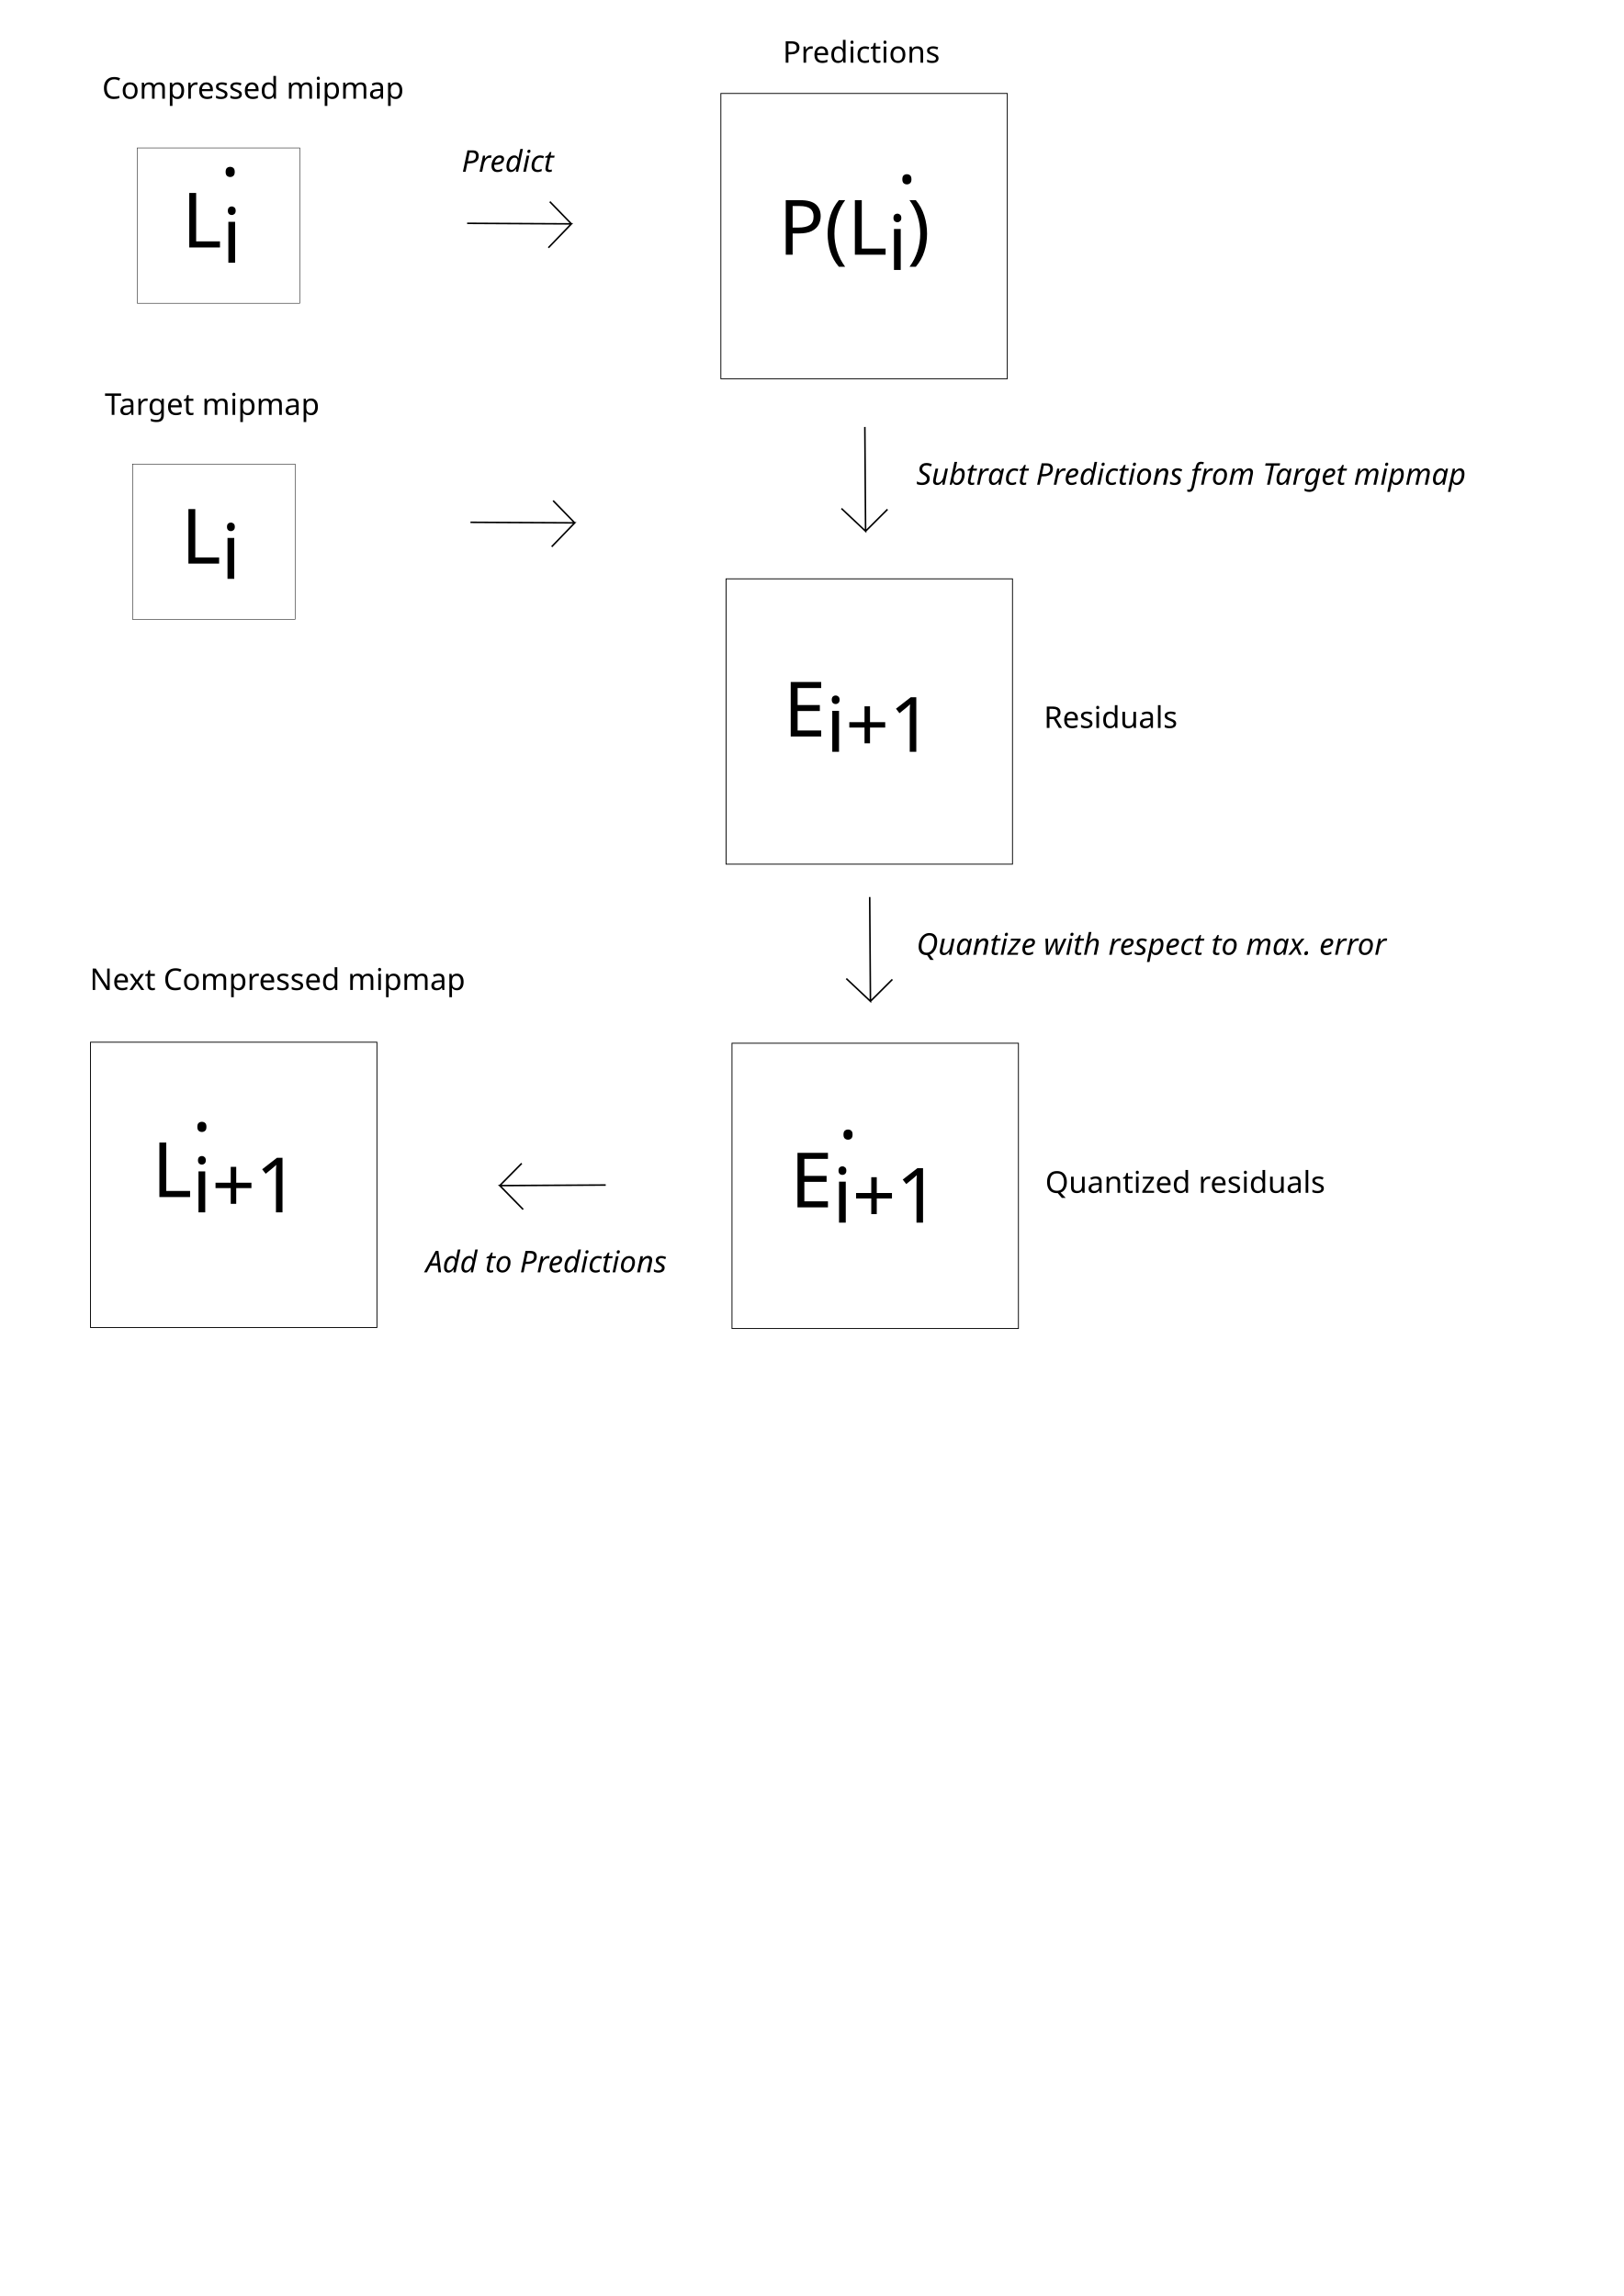
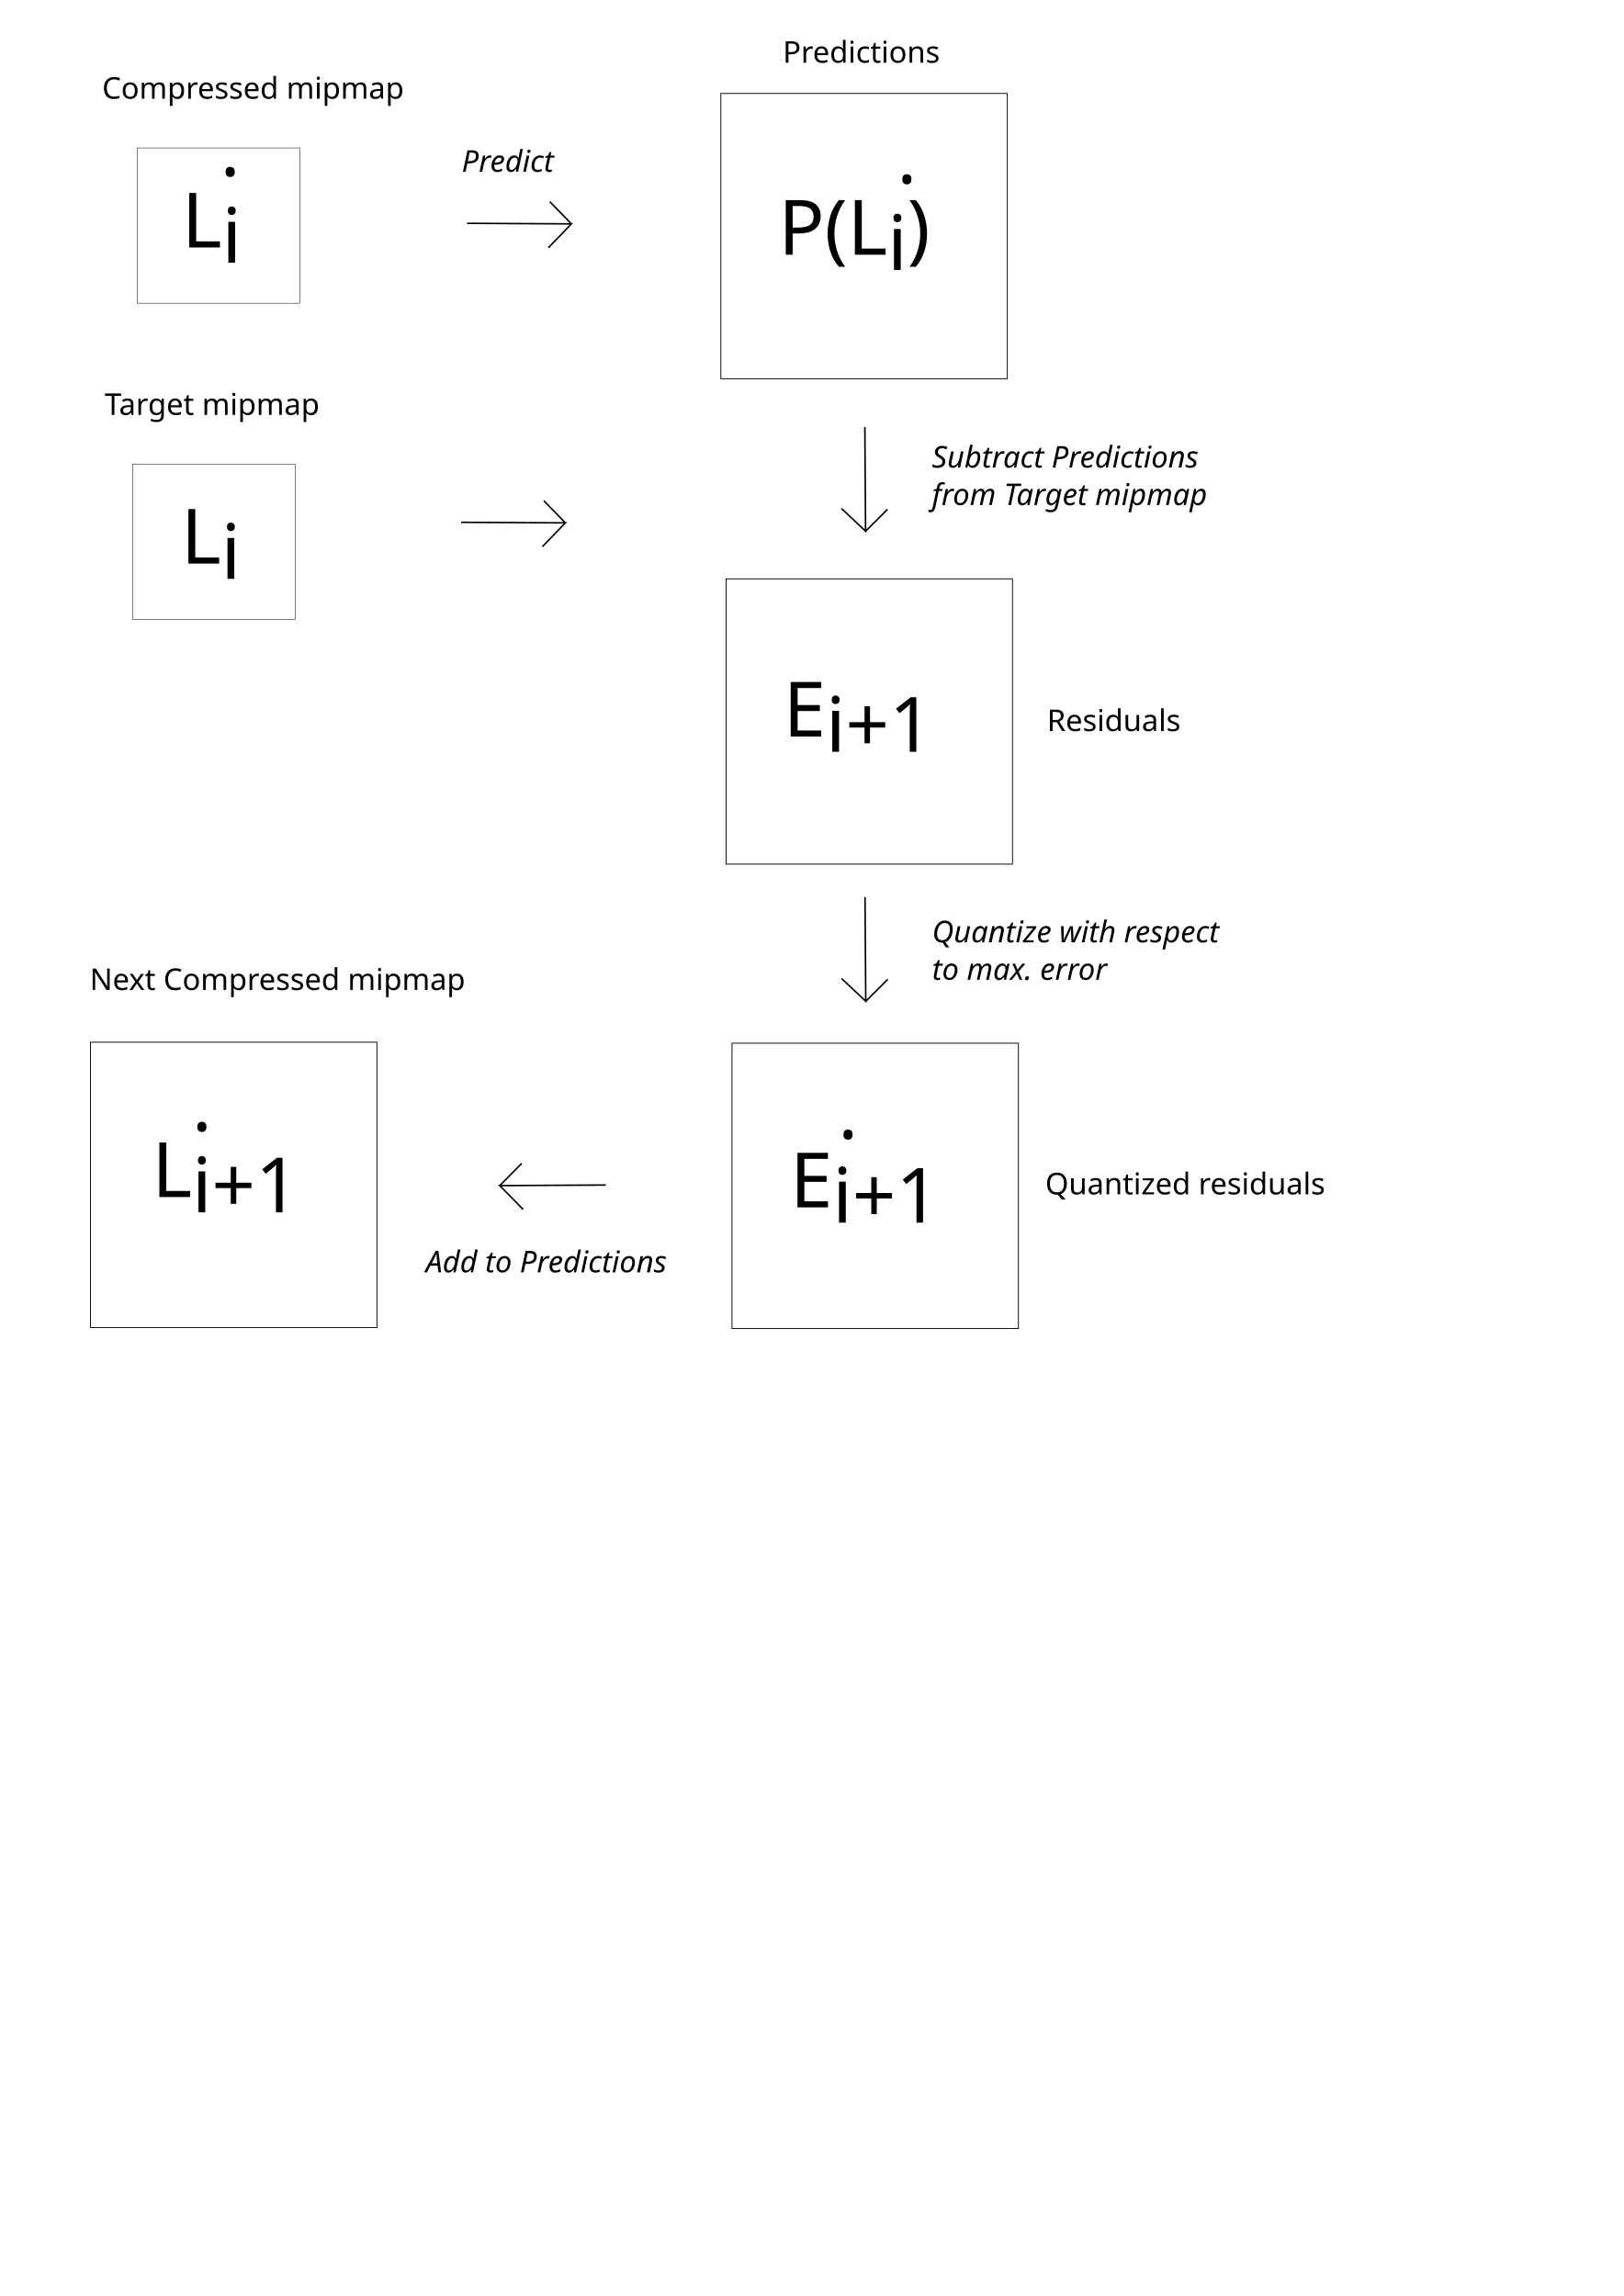
<svg xmlns="http://www.w3.org/2000/svg" width="210mm" height="297mm" viewBox="0 0 744.094 1052.362" id="svg4298" version="1.1">
  <defs id="defs4300" />
  <g id="layer1">
    <rect style="opacity:1;fill:none;fill-opacity:1;stroke:#000000;stroke-width:0.393;stroke-linecap:square;stroke-miterlimit:4;stroke-dasharray:none;stroke-dashoffset:0;stroke-opacity:1" id="rect5892-2" width="131.262" height="130.768" x="41.475" y="477.688" />
    <rect style="opacity:1;fill:none;fill-opacity:1;stroke:#000000;stroke-width:0.218;stroke-linecap:square;stroke-miterlimit:4;stroke-dasharray:none;stroke-dashoffset:0;stroke-opacity:1" id="rect5892-0-2" width="74.484" height="71.188" x="62.905" y="67.798" />
    <text xml:space="preserve" style="font-style:normal;font-weight:normal;font-size:13.75px;line-height:125%;font-family:sans-serif;letter-spacing:0px;word-spacing:0px;fill:#000000;fill-opacity:1;stroke:none;stroke-width:1px;stroke-linecap:butt;stroke-linejoin:miter;stroke-opacity:1" x="46.795" y="45.248" id="text5975">
      <tspan id="tspan5977" x="46.795" y="45.248" style="font-size:13.75px">Compressed mipmap</tspan>
    </text>
    <rect style="opacity:1;fill:none;fill-opacity:1;stroke:#000000;stroke-width:0.393;stroke-linecap:square;stroke-miterlimit:4;stroke-dasharray:none;stroke-dashoffset:0;stroke-opacity:1" id="rect5892-2-8" width="131.262" height="130.768" x="335.452" y="478.155" />
    <rect style="opacity:1;fill:none;fill-opacity:1;stroke:#000000;stroke-width:0.393;stroke-linecap:square;stroke-miterlimit:4;stroke-dasharray:none;stroke-dashoffset:0;stroke-opacity:1" id="rect5892-2-8-0" width="131.262" height="130.768" x="330.349" y="42.832" />
    <text xml:space="preserve" style="font-style:normal;font-weight:normal;font-size:13.75px;line-height:125%;font-family:sans-serif;letter-spacing:0px;word-spacing:0px;fill:#000000;fill-opacity:1;stroke:none;stroke-width:1px;stroke-linecap:butt;stroke-linejoin:miter;stroke-opacity:1" x="358.738" y="28.733" id="text5965-9">
      <tspan id="tspan5967-3" x="358.738" y="28.733" style="font-size:13.75px">Predictions</tspan>
    </text>
    <path style="fill:none;fill-rule:evenodd;stroke:#000000;stroke-width:0.711px;stroke-linecap:butt;stroke-linejoin:miter;stroke-opacity:1" d="m 396.338,195.699 0.335,47.77 -11.061,-10.402 11.061,10.402 10.055,-10.016" id="path5979-2-2-5-9" />
-     <text xml:space="preserve" style="font-style:italic;font-variant:normal;font-weight:normal;font-stretch:normal;font-size:13.75px;line-height:125%;font-family:sans-serif;-inkscape-font-specification:'sans-serif Italic';letter-spacing:0px;word-spacing:0px;fill:#000000;fill-opacity:1;stroke:none;stroke-width:1px;stroke-linecap:butt;stroke-linejoin:miter;stroke-opacity:1" x="419.912" y="222.165" id="text5965-9-2">
-       <tspan id="tspan5967-3-2" x="419.912" y="222.165" style="font-style:italic;font-variant:normal;font-weight:normal;font-stretch:normal;font-size:13.75px;font-family:sans-serif;-inkscape-font-specification:'sans-serif Italic'">Subtract Predictions from Target mipmap</tspan>
+     <text xml:space="preserve" style="font-style:italic;font-variant:normal;font-weight:normal;font-stretch:normal;font-size:13.75px;line-height:125%;font-family:sans-serif;-inkscape-font-specification:'sans-serif Italic';letter-spacing:0px;word-spacing:0px;fill:#000000;fill-opacity:1;stroke:none;stroke-width:1px;stroke-linecap:butt;stroke-linejoin:miter;stroke-opacity:1" x="427.055" y="214.308" id="text5965-9-2">
+       <tspan id="tspan5967-3-2" x="427.055" y="214.308" style="font-style:italic;font-variant:normal;font-weight:normal;font-stretch:normal;font-size:13.75px;font-family:sans-serif;-inkscape-font-specification:'sans-serif Italic'">Subtract Predictions </tspan>
+       <tspan x="427.055" y="231.495" style="font-style:italic;font-variant:normal;font-weight:normal;font-stretch:normal;font-size:13.75px;font-family:sans-serif;-inkscape-font-specification:'sans-serif Italic'" id="tspan4772">from Target mipmap</tspan>
    </text>
    <rect style="opacity:1;fill:none;fill-opacity:1;stroke:#000000;stroke-width:0.393;stroke-linecap:square;stroke-miterlimit:4;stroke-dasharray:none;stroke-dashoffset:0;stroke-opacity:1" id="rect5892-2-0" width="131.262" height="130.768" x="332.737" y="265.311" />
-     <text xml:space="preserve" style="font-style:normal;font-weight:normal;font-size:13.75px;line-height:125%;font-family:sans-serif;letter-spacing:0px;word-spacing:0px;fill:#000000;fill-opacity:1;stroke:none;stroke-width:1px;stroke-linecap:butt;stroke-linejoin:miter;stroke-opacity:1" x="478.376" y="333.65" id="text5965-8">
-       <tspan id="tspan5967-2" x="478.376" y="333.65" style="font-size:13.75px">Residuals</tspan>
+     <text xml:space="preserve" style="font-style:normal;font-weight:normal;font-size:13.75px;line-height:125%;font-family:sans-serif;letter-spacing:0px;word-spacing:0px;fill:#000000;fill-opacity:1;stroke:none;stroke-width:1px;stroke-linecap:butt;stroke-linejoin:miter;stroke-opacity:1" x="479.804" y="335.079" id="text5965-8">
+       <tspan id="tspan5967-2" x="479.804" y="335.079" style="font-size:13.75px">Residuals</tspan>
    </text>
    <path style="fill:none;fill-rule:evenodd;stroke:#000000;stroke-width:0.711px;stroke-linecap:butt;stroke-linejoin:miter;stroke-opacity:1" d="m 214.077,102.355 47.77,0.256 -10.538,10.931 10.538,-10.931 -9.891,-10.178" id="path5979-2-2-5-9-3" />
-     <text xml:space="preserve" style="font-style:normal;font-weight:normal;font-size:13.75px;line-height:125%;font-family:sans-serif;letter-spacing:0px;word-spacing:0px;fill:#000000;fill-opacity:1;stroke:none;stroke-width:1px;stroke-linecap:butt;stroke-linejoin:miter;stroke-opacity:1" x="478.997" y="546.72" id="text5965-8-9">
-       <tspan id="tspan5967-2-3" x="478.997" y="546.72" style="font-size:13.75px">Quantized residuals</tspan>
+     <text xml:space="preserve" style="font-style:normal;font-weight:normal;font-size:13.75px;line-height:125%;font-family:sans-serif;letter-spacing:0px;word-spacing:0px;fill:#000000;fill-opacity:1;stroke:none;stroke-width:1px;stroke-linecap:butt;stroke-linejoin:miter;stroke-opacity:1" x="478.997" y="547.434" id="text5965-8-9">
+       <tspan id="tspan5967-2-3" x="478.997" y="547.434" style="font-size:13.75px">Quantized residuals</tspan>
    </text>
-     <path style="fill:none;fill-rule:evenodd;stroke:#000000;stroke-width:0.711px;stroke-linecap:butt;stroke-linejoin:miter;stroke-opacity:1" d="m 398.56,411.157 0.335,47.77 -11.061,-10.402 11.061,10.402 10.055,-10.016" id="path5979-2-2-5-9-5" />
-     <text xml:space="preserve" style="font-style:italic;font-variant:normal;font-weight:normal;font-stretch:normal;font-size:13.75px;line-height:125%;font-family:sans-serif;-inkscape-font-specification:'sans-serif Italic';letter-spacing:0px;word-spacing:0px;fill:#000000;fill-opacity:1;stroke:none;stroke-width:1px;stroke-linecap:butt;stroke-linejoin:miter;stroke-opacity:1" x="419.991" y="437.623" id="text5965-9-2-4">
-       <tspan id="tspan5967-3-2-1" x="419.991" y="437.623" style="font-style:italic;font-variant:normal;font-weight:normal;font-stretch:normal;font-size:13.75px;font-family:sans-serif;-inkscape-font-specification:'sans-serif Italic'">Quantize with respect to max. error</tspan>
+     <path style="fill:none;fill-rule:evenodd;stroke:#000000;stroke-width:0.711px;stroke-linecap:butt;stroke-linejoin:miter;stroke-opacity:1" d="m 396.417,411.157 0.335,47.77 -11.061,-10.402 11.061,10.402 10.055,-10.016" id="path5979-2-2-5-9-5" />
+     <text xml:space="preserve" style="font-style:italic;font-variant:normal;font-weight:normal;font-stretch:normal;font-size:13.75px;line-height:125%;font-family:sans-serif;-inkscape-font-specification:'sans-serif Italic';letter-spacing:0px;word-spacing:0px;fill:#000000;fill-opacity:1;stroke:none;stroke-width:1px;stroke-linecap:butt;stroke-linejoin:miter;stroke-opacity:1" x="427.134" y="431.909" id="text5965-9-2-4">
+       <tspan id="tspan5967-3-2-1" x="427.134" y="431.909" style="font-style:italic;font-variant:normal;font-weight:normal;font-stretch:normal;font-size:13.75px;font-family:sans-serif;-inkscape-font-specification:'sans-serif Italic'">Quantize with respect</tspan>
+       <tspan x="427.134" y="449.096" style="font-style:italic;font-variant:normal;font-weight:normal;font-stretch:normal;font-size:13.75px;font-family:sans-serif;-inkscape-font-specification:'sans-serif Italic'" id="tspan4766">to max. error</tspan>
    </text>
    <path style="fill:none;fill-rule:evenodd;stroke:#000000;stroke-width:0.717px;stroke-linecap:butt;stroke-linejoin:miter;stroke-opacity:1" d="m 277.583,543.154 -48.544,0.256 10.708,10.931 -10.708,-10.931 10.051,-10.179" id="path5979-2-2-5-9-3-4" />
    <text xml:space="preserve" style="font-style:italic;font-variant:normal;font-weight:normal;font-stretch:normal;font-size:13.75px;line-height:125%;font-family:sans-serif;-inkscape-font-specification:'sans-serif Italic';letter-spacing:0px;word-spacing:0px;fill:#000000;fill-opacity:1;stroke:none;stroke-width:1px;stroke-linecap:butt;stroke-linejoin:miter;stroke-opacity:1" x="195.079" y="583.171" id="text5965-9-2-4-4">
      <tspan id="tspan5967-3-2-1-9" x="195.079" y="583.171" style="font-style:italic;font-variant:normal;font-weight:normal;font-stretch:normal;font-size:13.75px;font-family:sans-serif;-inkscape-font-specification:'sans-serif Italic'">Add to Predictions</tspan>
    </text>
    <text xml:space="preserve" style="font-style:normal;font-weight:normal;font-size:13.75px;line-height:125%;font-family:sans-serif;letter-spacing:0px;word-spacing:0px;fill:#000000;fill-opacity:1;stroke:none;stroke-width:1px;stroke-linecap:butt;stroke-linejoin:miter;stroke-opacity:1" x="41.147" y="453.752" id="text5975-4">
      <tspan id="tspan5977-4" x="41.147" y="453.752" style="font-size:13.75px">Next Compressed mipmap</tspan>
    </text>
    <rect style="opacity:1;fill:none;fill-opacity:1;stroke:#000000;stroke-width:0.218;stroke-linecap:square;stroke-miterlimit:4;stroke-dasharray:none;stroke-dashoffset:0;stroke-opacity:1" id="rect5892-0-2-4" width="74.484" height="71.188" x="60.743" y="212.687" />
    <text xml:space="preserve" style="font-style:normal;font-weight:normal;font-size:13.75px;line-height:125%;font-family:sans-serif;letter-spacing:0px;word-spacing:0px;fill:#000000;fill-opacity:1;stroke:none;stroke-width:1px;stroke-linecap:butt;stroke-linejoin:miter;stroke-opacity:1" x="47.997" y="190.153" id="text5975-2">
      <tspan id="tspan5977-8" x="47.997" y="190.153" style="font-size:13.75px">Target mipmap</tspan>
    </text>
-     <path style="fill:none;fill-rule:evenodd;stroke:#000000;stroke-width:0.711px;stroke-linecap:butt;stroke-linejoin:miter;stroke-opacity:1" d="m 215.596,239.394 47.77,0.256 -10.538,10.931 10.538,-10.931 -9.891,-10.178" id="path5979-2-2-5-9-3-8" />
+     <path style="fill:none;fill-rule:evenodd;stroke:#000000;stroke-width:0.711px;stroke-linecap:butt;stroke-linejoin:miter;stroke-opacity:1" d="m 211.31,239.394 47.77,0.256 -10.538,10.931 10.538,-10.931 -9.891,-10.178" id="path5979-2-2-5-9-3-8" />
    <text xml:space="preserve" style="font-style:italic;font-variant:normal;font-weight:normal;font-stretch:normal;font-size:13.75px;line-height:125%;font-family:sans-serif;-inkscape-font-specification:'sans-serif Italic';letter-spacing:0px;word-spacing:0px;fill:#000000;fill-opacity:1;stroke:none;stroke-width:1px;stroke-linecap:butt;stroke-linejoin:miter;stroke-opacity:1" x="211.583" y="78.723" id="text5965-9-2-4-4-8">
      <tspan id="tspan5967-3-2-1-9-1" x="211.583" y="78.723" style="font-style:italic;font-variant:normal;font-weight:normal;font-stretch:normal;font-size:13.75px;font-family:sans-serif;-inkscape-font-specification:'sans-serif Italic'">Predict</tspan>
    </text>
    <text xml:space="preserve" style="font-style:normal;font-weight:normal;font-size:35px;line-height:125%;font-family:sans-serif;letter-spacing:0px;word-spacing:0px;fill:#000000;fill-opacity:1;stroke:none;stroke-width:1px;stroke-linecap:butt;stroke-linejoin:miter;stroke-opacity:1;" x="83.338" y="113.425" id="text4194">
      <tspan id="tspan4196" x="83.338" y="113.425">L<tspan style="font-size:35px;baseline-shift:sub;" id="tspan4198">i</tspan>
      </tspan>
    </text>
    <text xml:space="preserve" style="font-style:normal;font-weight:normal;font-size:35px;line-height:125%;font-family:sans-serif;letter-spacing:0px;word-spacing:0px;fill:#000000;fill-opacity:1;stroke:none;stroke-width:1px;stroke-linecap:butt;stroke-linejoin:miter;stroke-opacity:1;" x="82.947" y="258.317" id="text4194-4">
      <tspan id="tspan4196-1" x="82.947" y="258.317">L<tspan style="font-size:35px;baseline-shift:sub;" id="tspan4198-8">i</tspan>
      </tspan>
    </text>
    <text xml:space="preserve" style="font-style:normal;font-weight:normal;font-size:35px;line-height:125%;font-family:sans-serif;letter-spacing:0px;word-spacing:0px;fill:#000000;fill-opacity:1;stroke:none;stroke-width:1px;stroke-linecap:butt;stroke-linejoin:miter;stroke-opacity:1" x="356.699" y="116.737" id="text4194-1">
      <tspan id="tspan4196-19" x="356.699" y="116.737">P(L<tspan style="font-size:35px;baseline-shift:sub" id="tspan4198-4">i</tspan>)</tspan>
    </text>
    <text xml:space="preserve" style="font-style:normal;font-weight:normal;font-size:35px;line-height:125%;font-family:sans-serif;letter-spacing:0px;word-spacing:0px;fill:#000000;fill-opacity:1;stroke:none;stroke-width:1px;stroke-linecap:butt;stroke-linejoin:miter;stroke-opacity:1" x="358.972" y="293.824" id="text4257">
      <tspan id="tspan4259" x="358.972" y="293.824" />
      <tspan x="358.972" y="337.574" id="tspan4261">E<tspan style="font-size:35px;baseline-shift:sub" id="tspan4263">i+1</tspan>
      </tspan>
    </text>
    <text xml:space="preserve" style="font-style:normal;font-weight:normal;font-size:35px;line-height:125%;font-family:sans-serif;letter-spacing:0px;word-spacing:0px;fill:#000000;fill-opacity:1;stroke:none;stroke-width:1px;stroke-linecap:butt;stroke-linejoin:miter;stroke-opacity:1" x="362.067" y="509.638" id="text4257-8">
      <tspan id="tspan4259-6" x="362.067" y="509.638" />
      <tspan x="362.067" y="553.388" id="tspan4261-1">E<tspan style="font-size:35px;baseline-shift:sub" id="tspan4263-5">i+1</tspan>
      </tspan>
    </text>
    <text xml:space="preserve" style="font-style:normal;font-weight:normal;font-size:35px;line-height:125%;font-family:sans-serif;letter-spacing:0px;word-spacing:0px;fill:#000000;fill-opacity:1;stroke:none;stroke-width:1px;stroke-linecap:butt;stroke-linejoin:miter;stroke-opacity:1" x="69.65" y="548.664" id="text4321">
      <tspan id="tspan4323" x="69.65" y="548.664">L<tspan style="font-size:35px;baseline-shift:sub" id="tspan4325">i+1</tspan>
      </tspan>
    </text>
    <text xml:space="preserve" style="font-style:normal;font-weight:normal;font-size:18.75px;line-height:125%;font-family:sans-serif;letter-spacing:0px;word-spacing:0px;fill:#000000;fill-opacity:1;stroke:none;stroke-width:1px;stroke-linecap:butt;stroke-linejoin:miter;stroke-opacity:1" x="88.995" y="523.349" id="text4361-1">
      <tspan id="tspan4363-8" x="88.995" y="523.349" style="font-size:18.75px">•</tspan>
    </text>
    <text xml:space="preserve" style="font-style:normal;font-weight:normal;font-size:18.75px;line-height:125%;font-family:sans-serif;letter-spacing:0px;word-spacing:0px;fill:#000000;fill-opacity:1;stroke:none;stroke-width:1px;stroke-linecap:butt;stroke-linejoin:miter;stroke-opacity:1" x="385.103" y="526.888" id="text4361-1-1">
      <tspan id="tspan4363-8-1" x="385.103" y="526.888" style="font-size:18.75px">•</tspan>
    </text>
    <text xml:space="preserve" style="font-style:normal;font-weight:normal;font-size:18.75px;line-height:125%;font-family:sans-serif;letter-spacing:0px;word-spacing:0px;fill:#000000;fill-opacity:1;stroke:none;stroke-width:1px;stroke-linecap:butt;stroke-linejoin:miter;stroke-opacity:1" x="101.963" y="85.646" id="text4361-1-3">
      <tspan id="tspan4363-8-3" x="101.963" y="85.646" style="font-size:18.75px">•</tspan>
    </text>
    <text xml:space="preserve" style="font-style:normal;font-weight:normal;font-size:18.75px;line-height:125%;font-family:sans-serif;letter-spacing:0px;word-spacing:0px;fill:#000000;fill-opacity:1;stroke:none;stroke-width:1px;stroke-linecap:butt;stroke-linejoin:miter;stroke-opacity:1" x="412.08" y="89.023" id="text4361-1-3-6">
      <tspan id="tspan4363-8-3-1" x="412.08" y="89.023" style="font-size:18.75px">•</tspan>
    </text>
  </g>
</svg>
